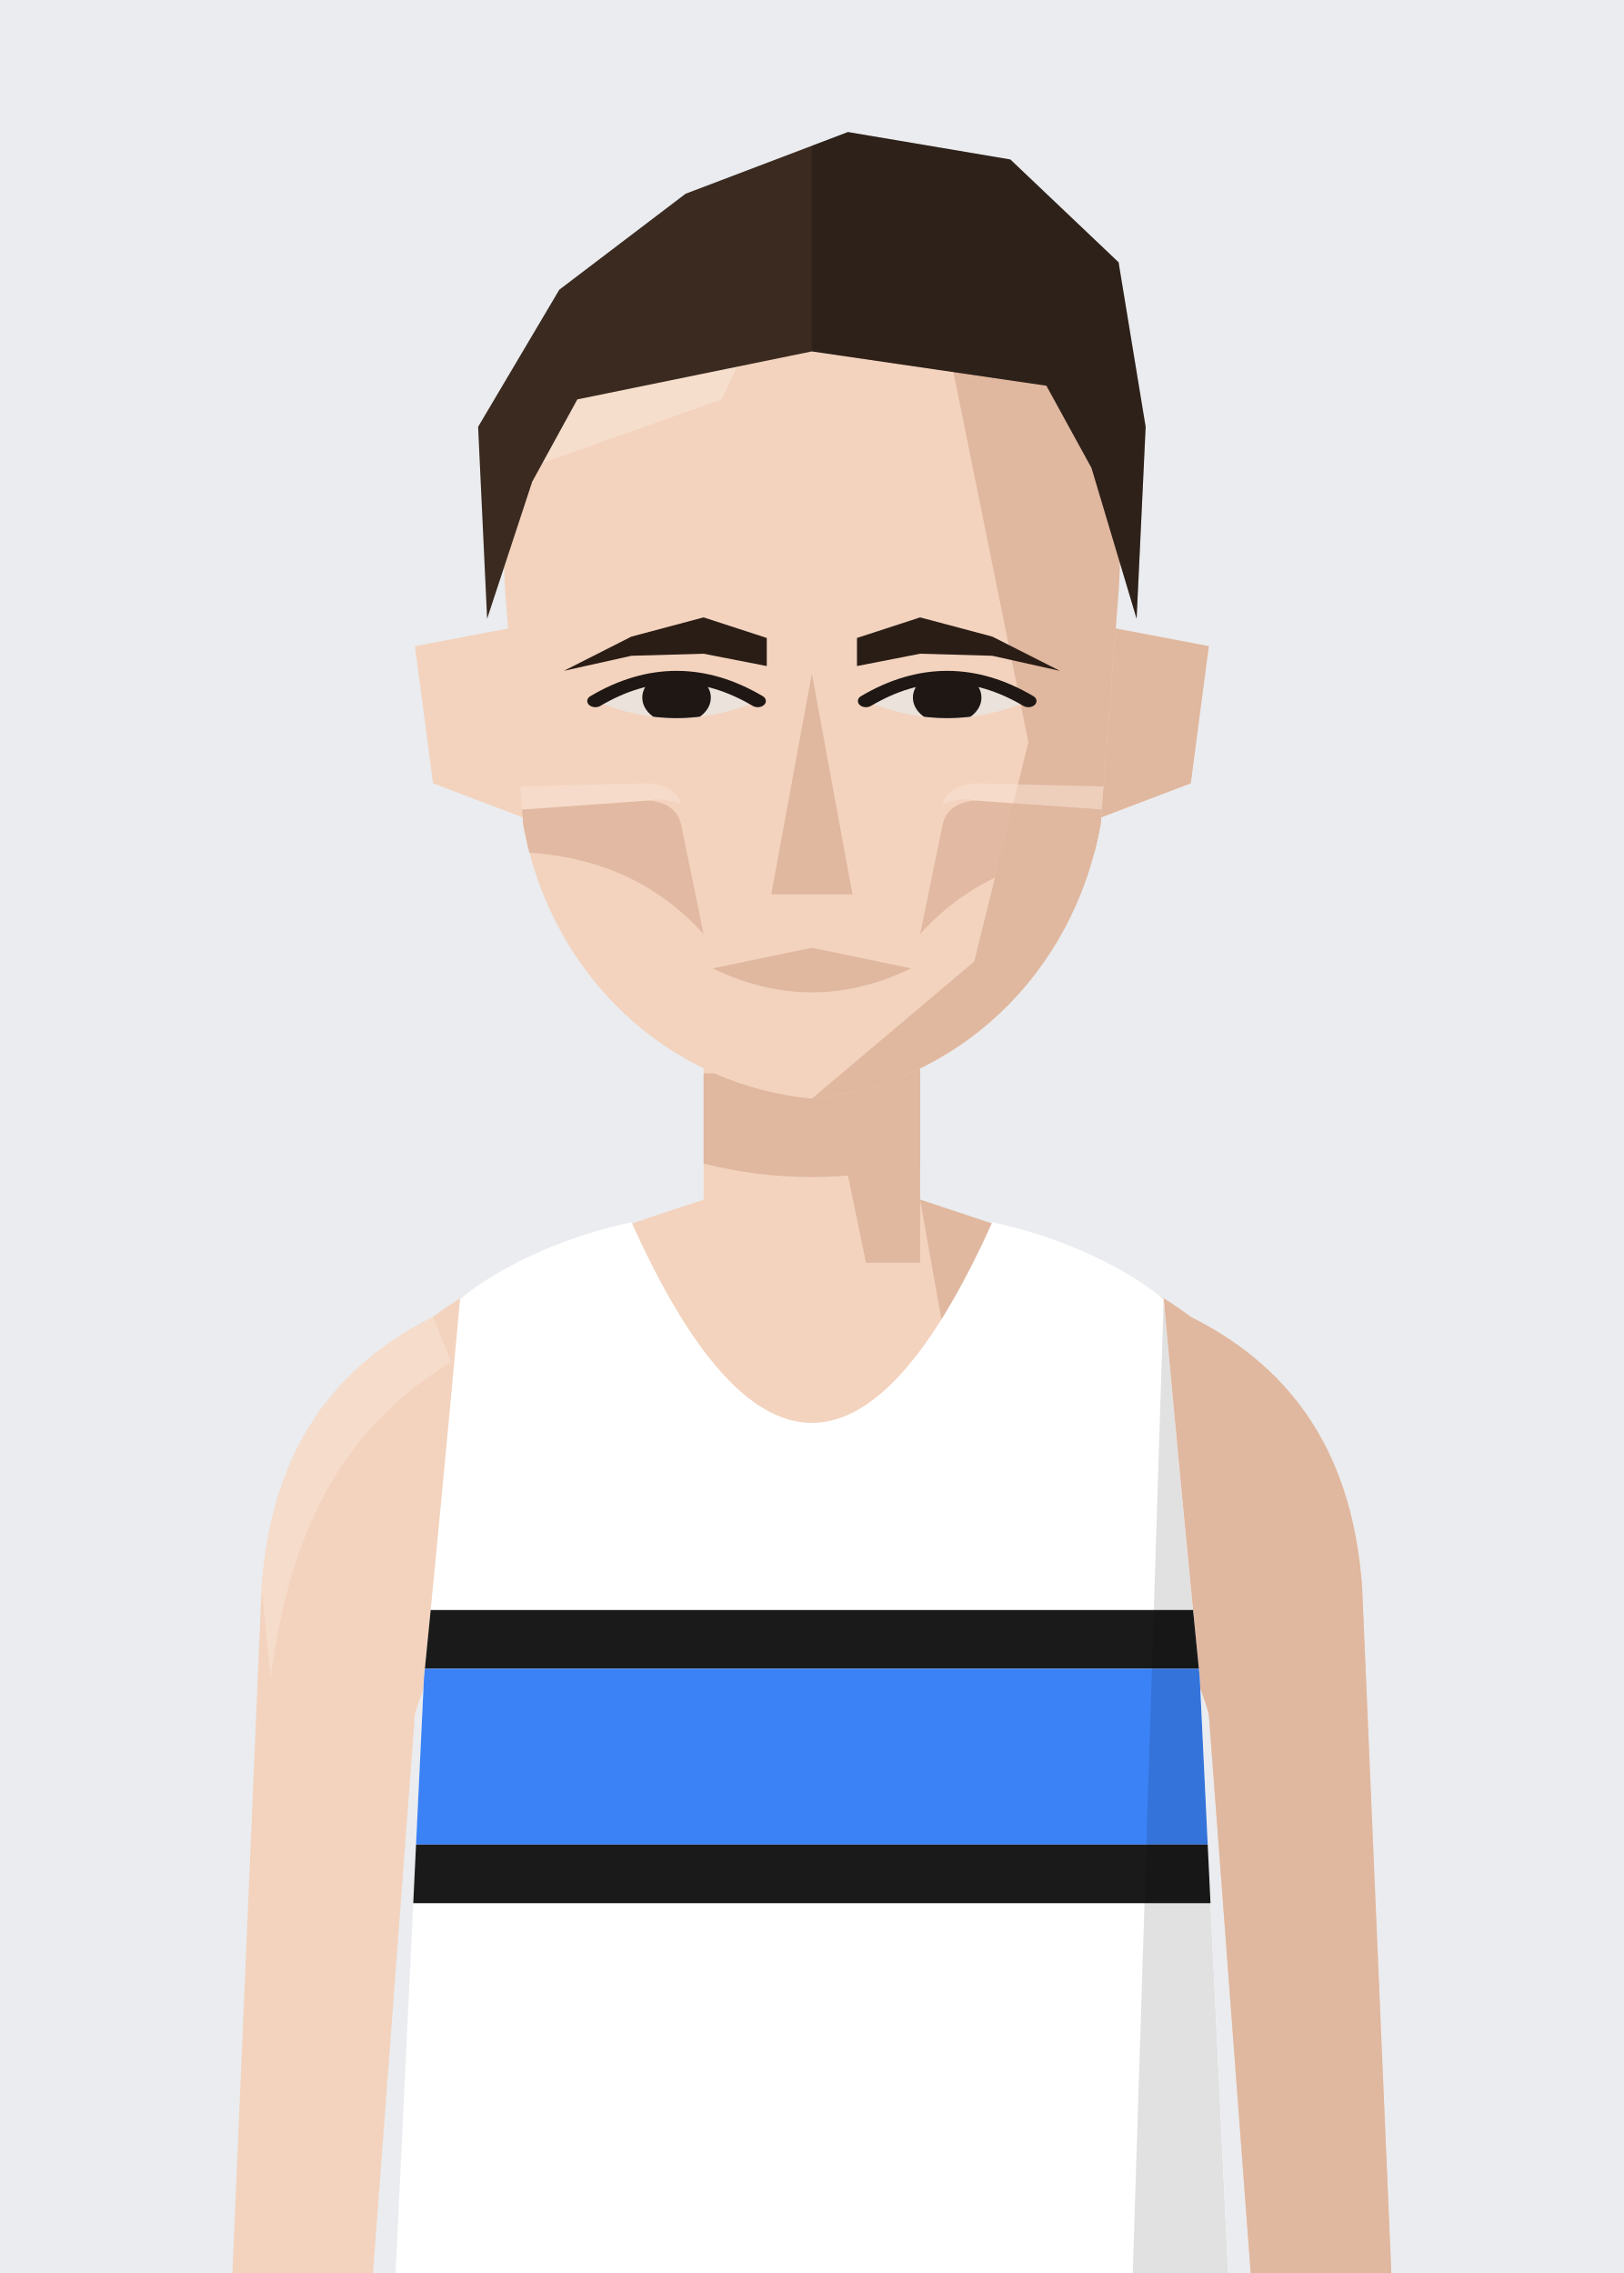
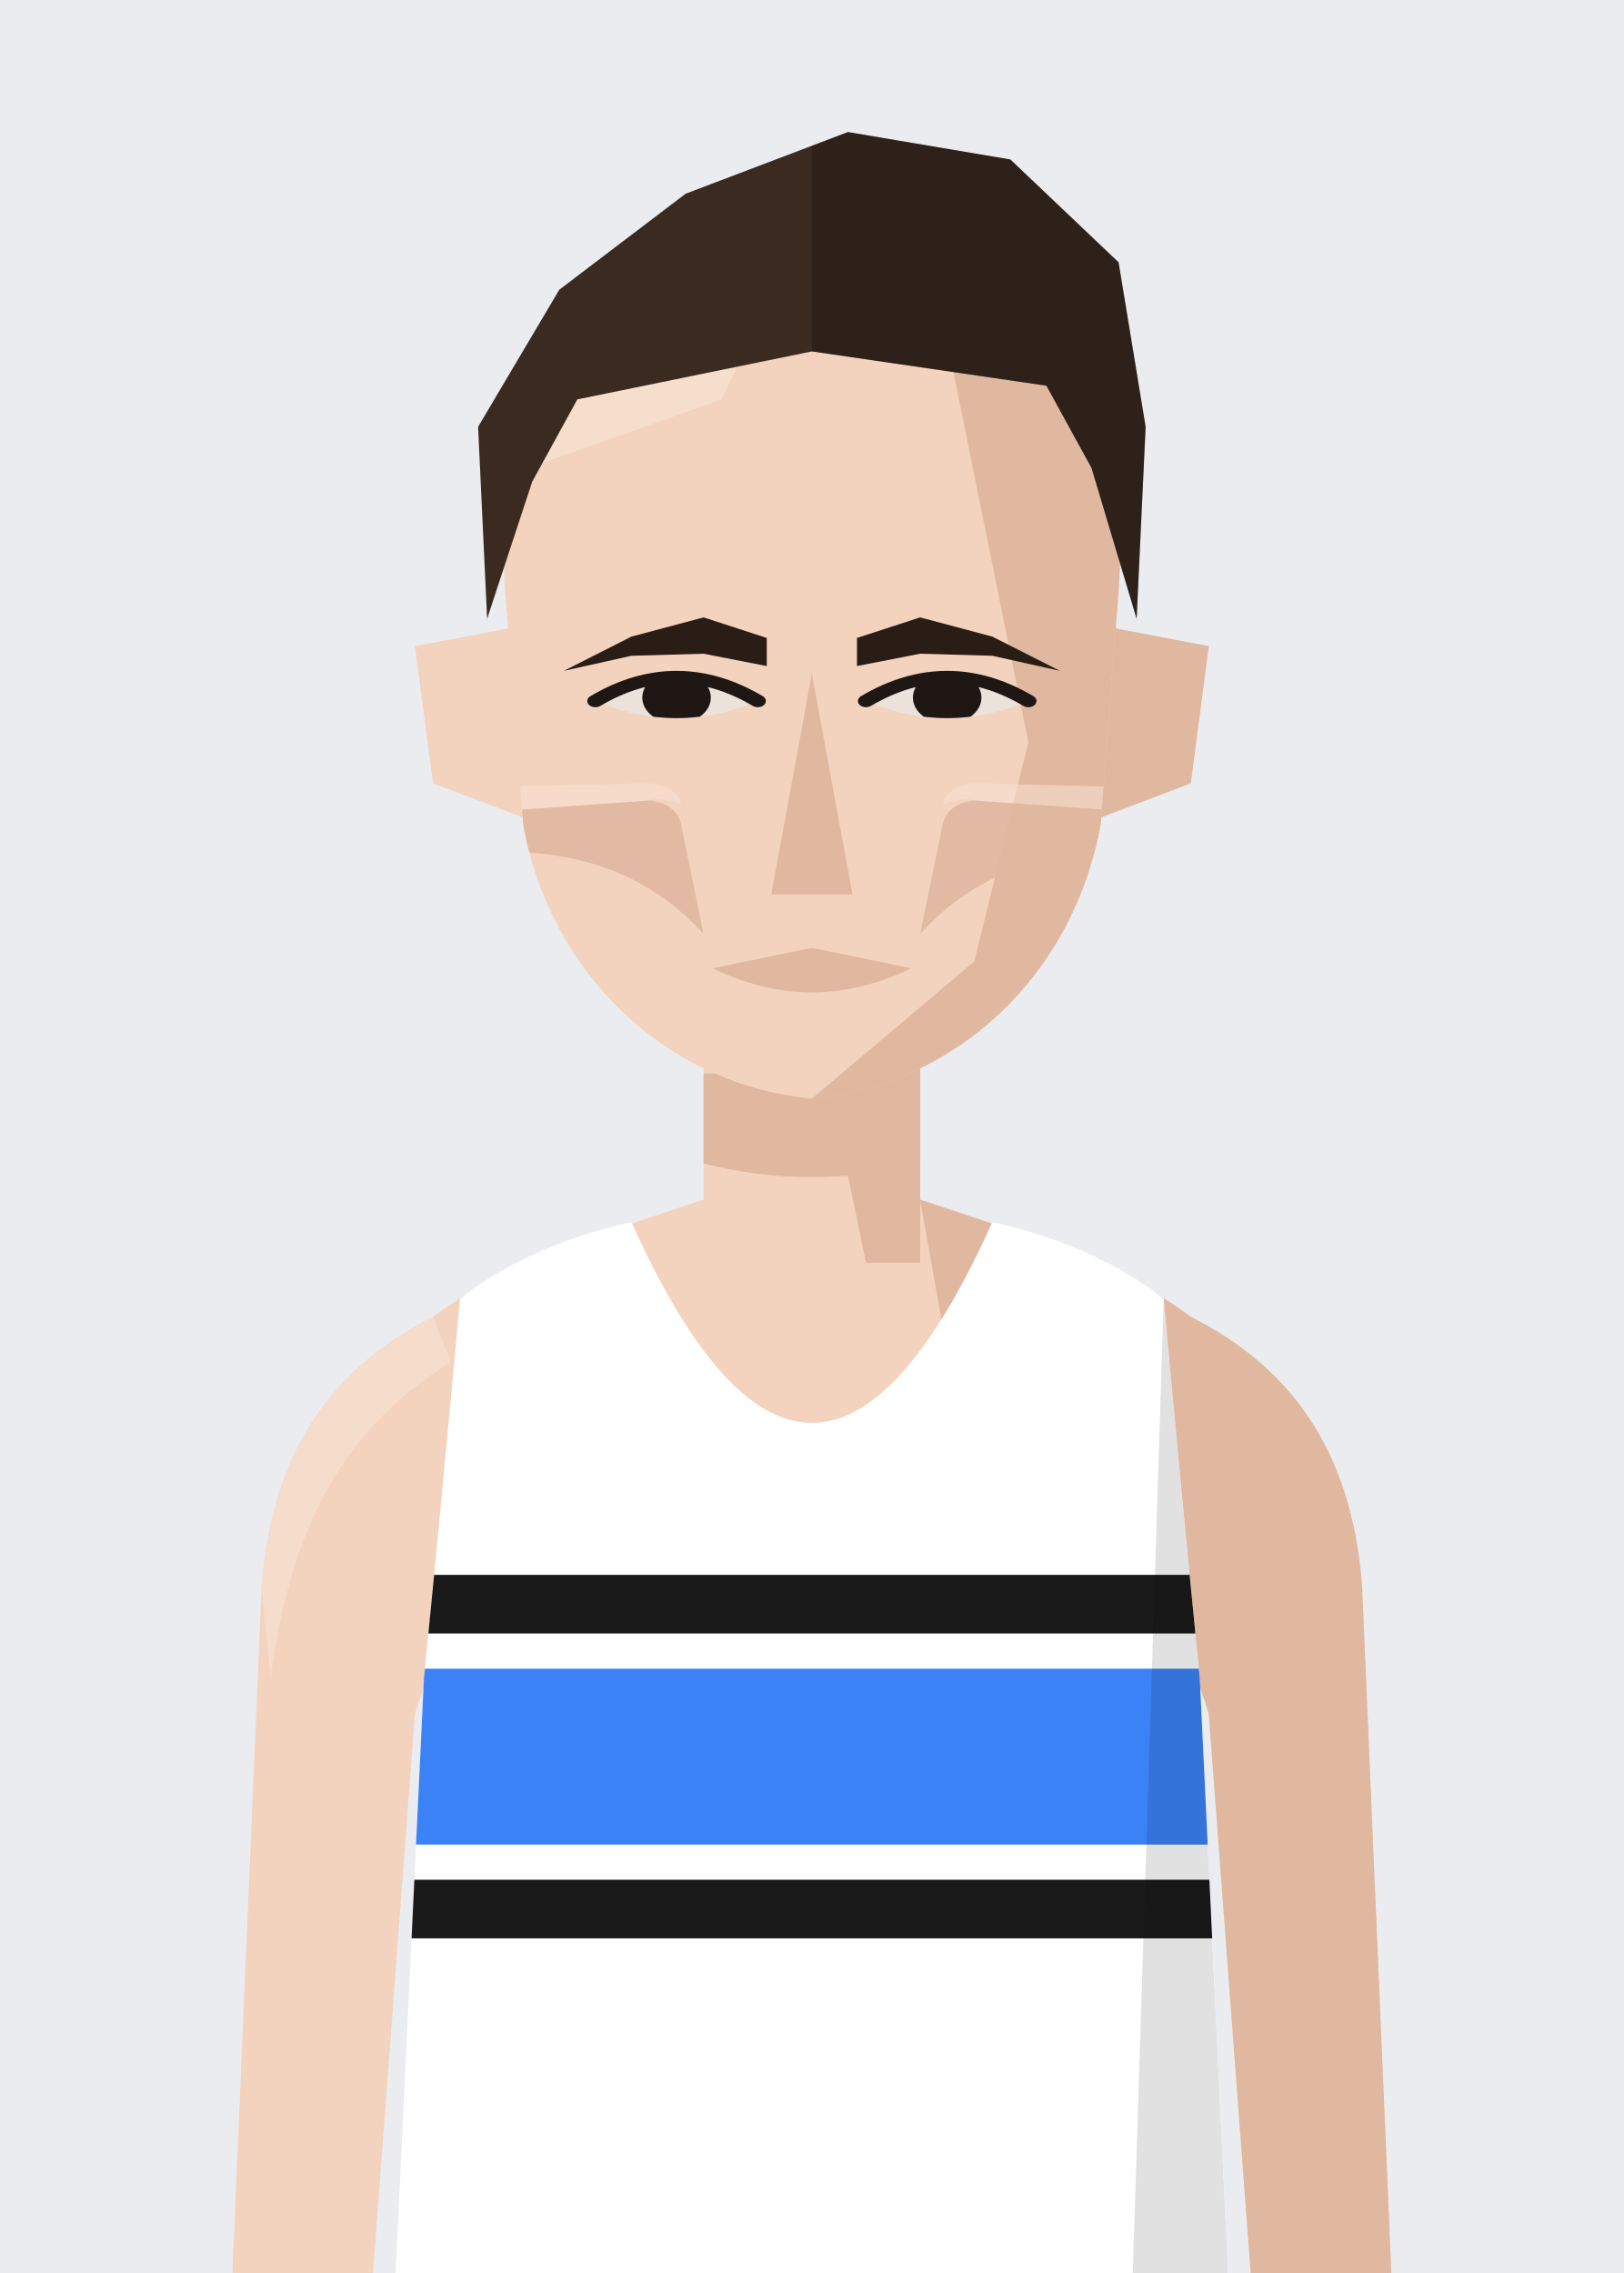
<svg xmlns="http://www.w3.org/2000/svg" viewBox="10 20 180 252">
  <defs>
    <clipPath id="vf">
      <path d="M53,330 L57,246 Q59,226 61,204 C66,200 73,197 80,195.5 Q100,240 120,195.5 C127,197 134,200 139,204 Q141,226 143,246 L147,330 Z" />
    </clipPath>
    <clipPath id="hf">
      <path d="M66,96 C64,58 80,40 100,40 C120,40 136,58 134,96 L132,130 C129,152 116,168 100,170 C84,168 71,152 68,130 Z" />
    </clipPath>
    <clipPath id="rf">
      <rect x="100" y="0" width="100" height="300" />
    </clipPath>
    <clipPath id="ef">
      <path d="M76,112 Q85,105 94,112 Q85,117 76,112 Z" />
      <path d="M106,112 Q115,105 124,112 Q115,117 106,112 Z" />
    </clipPath>
    <clipPath id="cf">
      <rect x="0" y="92" width="200" height="300" />
    </clipPath>
  </defs>
  <rect width="200" height="280" fill="#EAECEF" />
  <g transform="translate(0,-40)">
    <rect x="88" y="171" width="24" height="37" fill="#F3D3BE" />
    <path d="M88,193 C76,197 66,200 58,206 C46,212 40,222 39,236 L35,330 L50,330 L56,250 Q59,240 64,238 L136,238 Q141,240 144,250 L150,330 L165,330 L161,236 C160,222 154,212 142,206 C134,200 124,197 112,193" fill="#F3D3BE" />
    <g fill="#E0B79F">
      <path d="M112,193 C124,197 134,200 142,206 C154,212 160,222 161,236 L165,330 L150,330 L144,250 Q141,240 136,238 L120,238 Z" />
      <path d="M58,206 C46,212 40,222 39,236 L40,246 C42,231 47,219 60,211 Z" fill="#F8E2D3" opacity=".6" />
      <polygon points="100,171 112,171 112,200 106,200" />
      <path d="M88,179 L112,179 L112,189 Q100,192 88,189 Z" />
    </g>
    <g transform="translate(0,83) scale(1,0.76) translate(0,-40)">
      <g fill="#F3D3BE">
        <path d="M72,100 L56,104 L58,124 L74,132 Z" />
        <path d="M128,100 L144,104 L142,124 L126,132 Z" />
        <path d="M128,100 L144,104 L142,124 L126,132 Z" fill="#E0B79F" />
        <path d="M66,96 C64,58 80,40 100,40 C120,40 136,58 134,96 L132,130 C129,152 116,168 100,170 C84,168 71,152 68,130 Z" />
      </g>
      <g clip-path="url(#hf)">
        <polygon points="112,40 140,40 140,180 100,180 100,170 118,150 124,118 120,92" fill="#E0B79F" />
        <polygon points="60,40 100,40 90,68 60,82" fill="#F8E2D3" opacity=".7" />
      </g>
      <g fill="#2A1D16">
        <polygon points="95,102.8 88,99.8 80,102.6 72.5,107.6 80,105.4 88,105.1 95,106.9" />
        <polygon points="105,102.8 112,99.8 120,102.6 127.5,107.6 120,105.4 112,105.1 105,106.9" />
      </g>
      <g fill="#EBE2DB">
        <path d="M76,112 Q85,105 94,112 Q85,117 76,112 Z" />
        <path d="M106,112 Q115,105 124,112 Q115,117 106,112 Z" />
      </g>
      <g clip-path="url(#ef)" fill="#1E1714">
        <circle cx="85" cy="111.5" r="3.8" />
        <circle cx="115" cy="111.5" r="3.8" />
      </g>
      <g fill="none" stroke="#1E1714" stroke-width="1.8" stroke-linecap="round">
        <path d="M76,112 Q85,105 94,112" />
        <path d="M106,112 Q115,105 124,112" />
      </g>
      <g clip-path="url(#hf)">
        <g fill="#E0B79F" opacity="0.91">
          <path d="M66,128 L82,126.5 Q85,127 85.5,130 L88,146 Q79.8,134 66,134 Z" />
          <path d="M134,128 L118,126.5 Q115,127 114.5,130 L112,146 Q120.2,134 134,134 Z" />
        </g>
        <g fill="#F8E2D3" opacity=".55">
          <path d="M66,124.5 L82,124 Q85,124.5 85.5,127 Q83,126 82,126.5 L66,128 Z" />
          <path d="M134,124.5 L118,124 Q115,124.5 114.5,127 Q117,126 118,126.5 L134,128 Z" />
        </g>
      </g>
      <polygon points="100,108 104.5,140.2 95.5,140.2" fill="#E0B79F" />
      <path d="M89,151 L100,148 L111,151 Q100,158 89,151 Z" fill="#E0B79F" />
      <g fill="#3A2A20">
        <path d="M64,100 L63,72 L72,52 L86,38 L104,29 L122,33 L134,48 L137,72 L136,100 L131,78 L126,66 L100,61 L74,68 L69,80 Z" />
        <g clip-path="url(#rf)" fill="#000" opacity=".22">
          <path d="M64,100 L63,72 L72,52 L86,38 L104,29 L122,33 L134,48 L137,72 L136,100 L131,78 L126,66 L100,61 L74,68 L69,80 Z" />
        </g>
      </g>
    </g>
    <g clip-path="url(#vf)">
      <path d="M53,330 L57,246 Q59,226 61,204 C66,200 73,197 80,195.5 Q100,240 120,195.5 C127,197 134,200 139,204 Q141,226 143,246 L147,330 Z" fill="#ffffff" />
      <g transform="matrix(6.2857 0 0 6.5 37.14 193)">
-         <rect x="0" y="7" width="20" height="1" fill="#1a1a1a" />
+         <rect x="0" y="6.4" width="20" height="1" fill="#1a1a1a" />
        <rect x="0" y="8" width="20" height="3" fill="#3b82f6" />
-         <rect x="0" y="11" width="20" height="1" fill="#1a1a1a" />
+         <rect x="0" y="11.6" width="20" height="1" fill="#1a1a1a" />
      </g>
      <path d="M139,204 Q141,226 143,246 L147,330 L135,330 Z" fill="#000" opacity="0.12" />
    </g>
  </g>
</svg>
